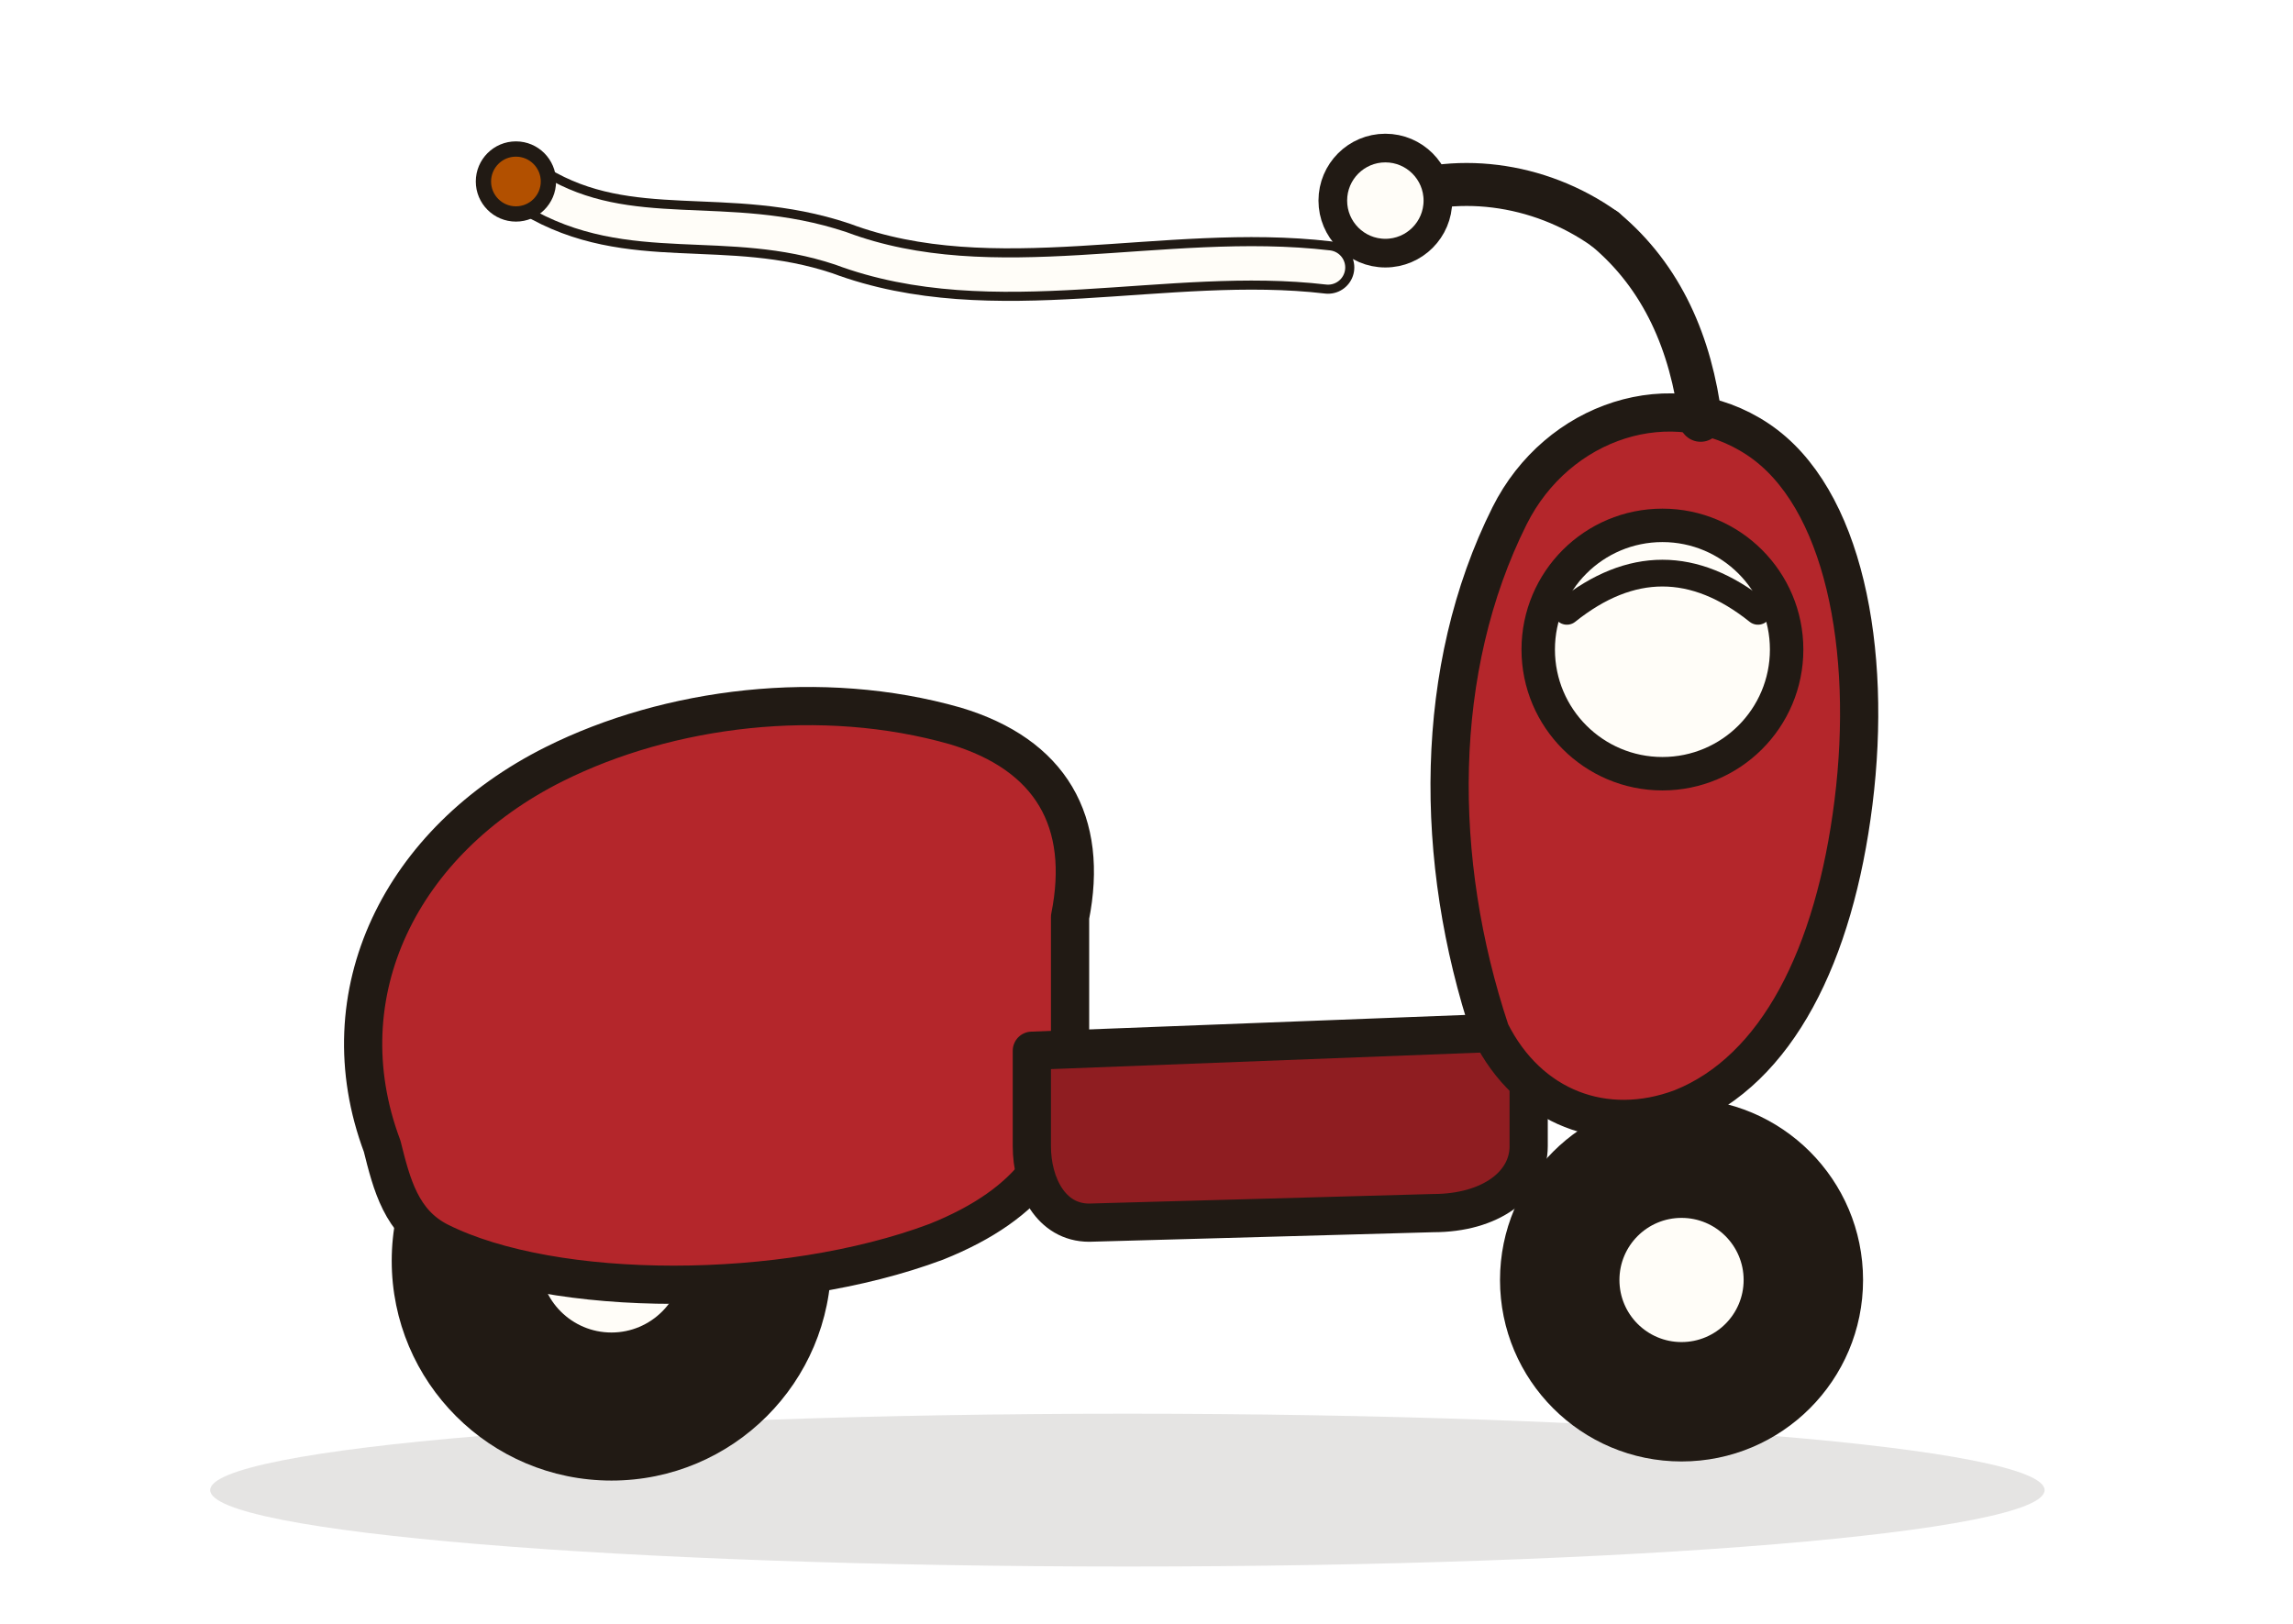
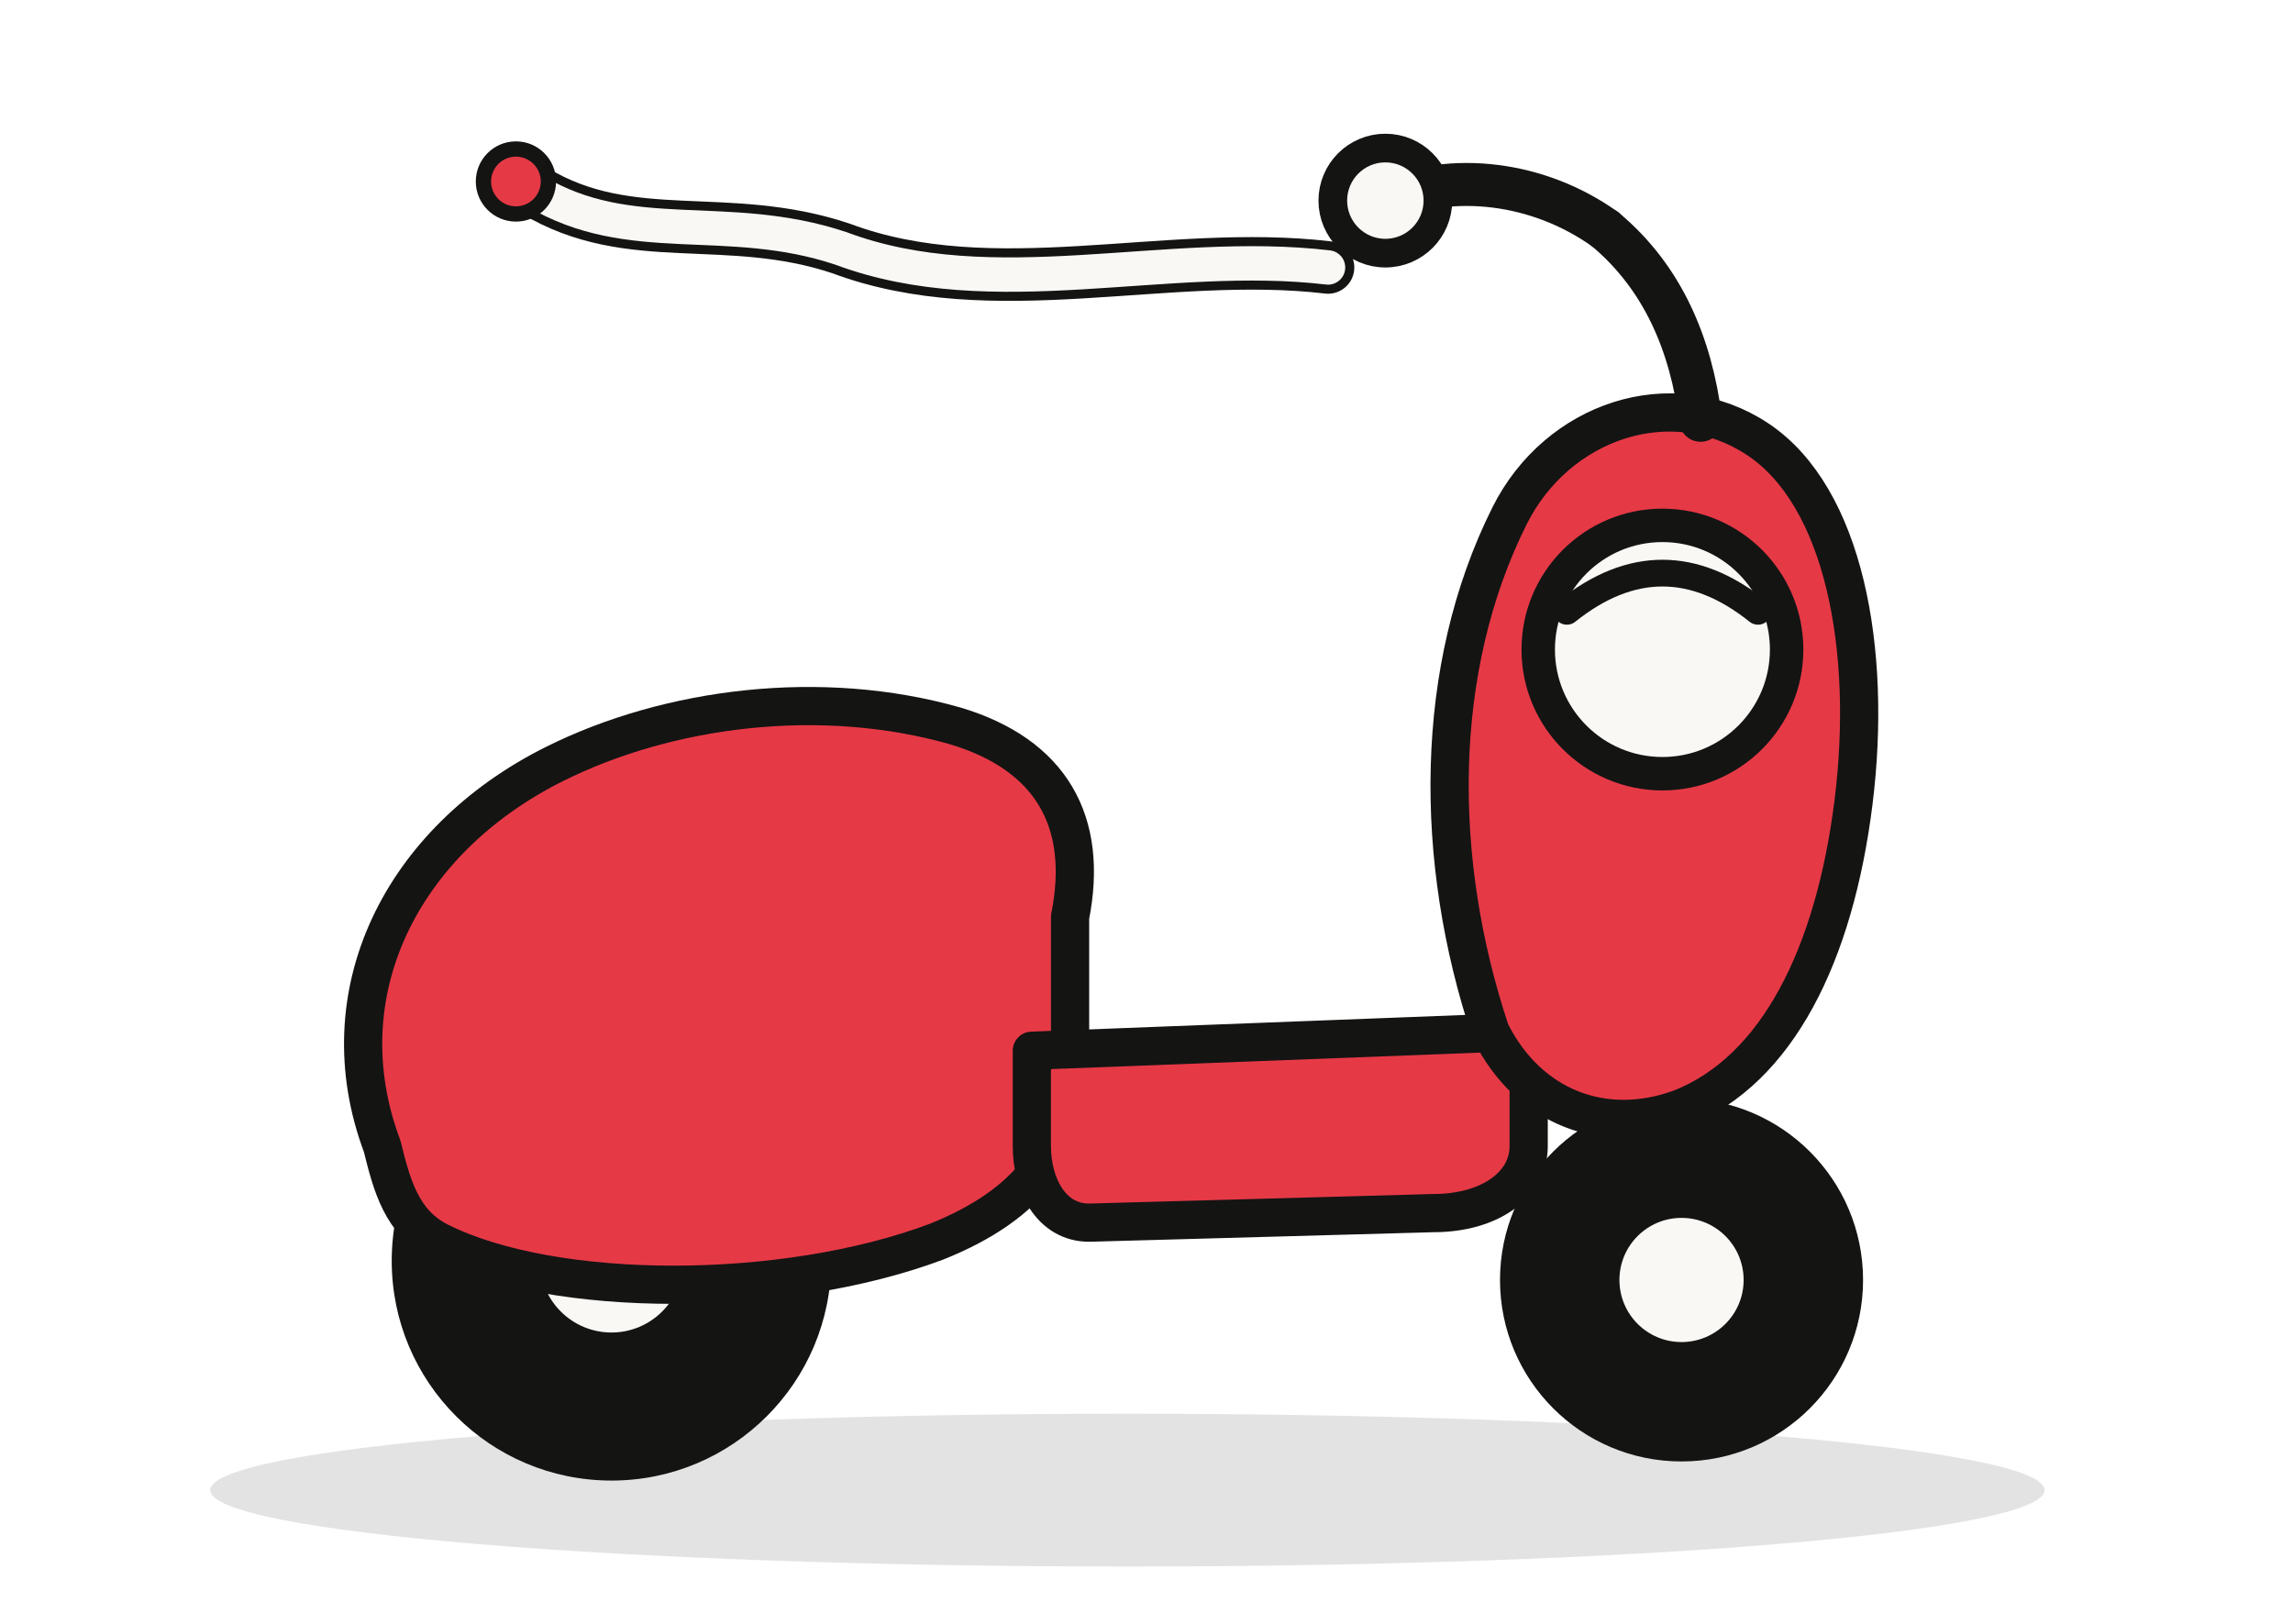
<svg xmlns="http://www.w3.org/2000/svg" viewBox="0 0 240 170" role="img" aria-hidden="true">
  <style>
@media (prefers-reduced-motion: no-preference) {
  .ribbon { animation: ribbon-flutter 2.4s ease-in-out infinite; transform-origin: 139px 28px; }
  @keyframes ribbon-flutter { 0%, 100% { transform: rotate(0deg); } 50% { transform: rotate(-3deg); } }
  .idle-bob { animation: idle-bob 3.4s ease-in-out infinite; transform-origin: 118px 130px; }
  @keyframes idle-bob { 0%, 100% { transform: translateY(0); } 50% { transform: translateY(-3px); } }
  .sparkle { animation: sparkle-pulse 1.4s ease-in-out infinite; transform-box: fill-box; transform-origin: center; }
  @keyframes sparkle-pulse { 0%, 100% { opacity: 0.35; transform: scale(0.85); } 50% { opacity: 1; transform: scale(1.05); } }
  .lamp { animation: lamp-blink 5.2s ease-in-out infinite; transform-box: fill-box; transform-origin: center; }
  @keyframes lamp-blink { 0%, 91%, 100% { transform: scaleY(1); } 94% { transform: scaleY(0.12); } 97% { transform: scaleY(1); } }
}
</style>
-   <ellipse cx="118" cy="156" rx="96" ry="8" fill="#211a14" opacity="0.12" />
+   <ellipse cx="118" cy="156" rx="96" ry="8" fill="#141413" opacity="0.12" />
  <g class="">
-     <circle cx="64" cy="132" r="23" fill="#211a14" />
-     <circle cx="64" cy="132" r="7.5" fill="#fffdf8" />
-     <circle cx="176" cy="134" r="19" fill="#211a14" />
-     <circle cx="176" cy="134" r="6.5" fill="#fffdf8" />
-     <path d="M40,120            C34,104 42,88 58,80            C70,74 86,72 100,76            C110,79 114,86 112,96            L112,112            C112,120 108,126 98,130            C82,136 58,136 46,130            C42,128 41,124 40,120 Z" fill="#b4262b" stroke="#211a14" stroke-width="4" stroke-linejoin="round" />
-     <path d="M108,110 L160,108 L160,120 C160,124 156,127 150,127 L114,128 C110,128 108,124 108,120 Z" fill="#8f1d21" stroke="#211a14" stroke-width="4" stroke-linejoin="round" />
-     <path d="M156,108            C150,90 150,70 158,54            C163,44 175,40 184,46            C193,52 196,68 194,84            C192,100 186,112 176,116            C168,119 160,116 156,108 Z" fill="#b4262b" stroke="#211a14" stroke-width="4" stroke-linejoin="round" />
-     <path d="M178,44 C177,36 174,29 168,24" stroke="#211a14" stroke-width="4.5" fill="none" stroke-linecap="round" />
-     <path d="M168,24 C161,19 152,18 145,21" stroke="#211a14" stroke-width="4.5" fill="none" stroke-linecap="round" />
-     <circle cx="145" cy="21" r="5.5" fill="#fffdf8" stroke="#211a14" stroke-width="3" />
+     <circle cx="64" cy="132" r="23" fill="#141413" />
+     <circle cx="64" cy="132" r="7.5" fill="#FAF8F5" />
+     <circle cx="176" cy="134" r="19" fill="#141413" />
+     <circle cx="176" cy="134" r="6.5" fill="#FAF8F5" />
+     <path d="M40,120            C34,104 42,88 58,80            C70,74 86,72 100,76            C110,79 114,86 112,96            L112,112            C112,120 108,126 98,130            C82,136 58,136 46,130            C42,128 41,124 40,120 Z" fill="#E63946" stroke="#141413" stroke-width="4" stroke-linejoin="round" />
+     <path d="M108,110 L160,108 L160,120 C160,124 156,127 150,127 L114,128 C110,128 108,124 108,120 Z" fill="#E63946" stroke="#141413" stroke-width="4" stroke-linejoin="round" />
+     <path d="M156,108            C150,90 150,70 158,54            C163,44 175,40 184,46            C193,52 196,68 194,84            C192,100 186,112 176,116            C168,119 160,116 156,108 Z" fill="#E63946" stroke="#141413" stroke-width="4" stroke-linejoin="round" />
+     <path d="M178,44 C177,36 174,29 168,24" stroke="#141413" stroke-width="4.5" fill="none" stroke-linecap="round" />
+     <path d="M168,24 C161,19 152,18 145,21" stroke="#141413" stroke-width="4.5" fill="none" stroke-linecap="round" />
+     <circle cx="145" cy="21" r="5.5" fill="#FAF8F5" stroke="#141413" stroke-width="3" />
    <g class="ribbon">
-       <path d="M139,28 C122,26 104,32 88,26 C76,22 66,26 56,20" stroke="#211a14" stroke-width="5.5" fill="none" stroke-linecap="round" />
-       <path d="M139,28 C122,26 104,32 88,26 C76,22 66,26 56,20" stroke="#fffdf8" stroke-width="3.6" fill="none" stroke-linecap="round" />
-       <circle cx="54" cy="19" r="3.4" fill="#b25000" stroke="#211a14" stroke-width="1.6" />
+       <path d="M139,28 C122,26 104,32 88,26 C76,22 66,26 56,20" stroke="#141413" stroke-width="5.5" fill="none" stroke-linecap="round" />
+       <path d="M139,28 C122,26 104,32 88,26 C76,22 66,26 56,20" stroke="#FAF8F5" stroke-width="3.6" fill="none" stroke-linecap="round" />
+       <circle cx="54" cy="19" r="3.4" fill="#E63946" stroke="#141413" stroke-width="1.6" />
    </g>
-     <circle class="lamp" cx="174" cy="68" r="13" fill="#fffdf8" stroke="#211a14" stroke-width="3.5" />
-     <path d="M164,64 Q174,56 184,64" stroke="#211a14" stroke-width="2.8" fill="none" stroke-linecap="round" />
+     <circle class="lamp" cx="174" cy="68" r="13" fill="#FAF8F5" stroke="#141413" stroke-width="3.5" />
+     <path d="M164,64 Q174,56 184,64" stroke="#141413" stroke-width="2.8" fill="none" stroke-linecap="round" />
  </g>
</svg>
